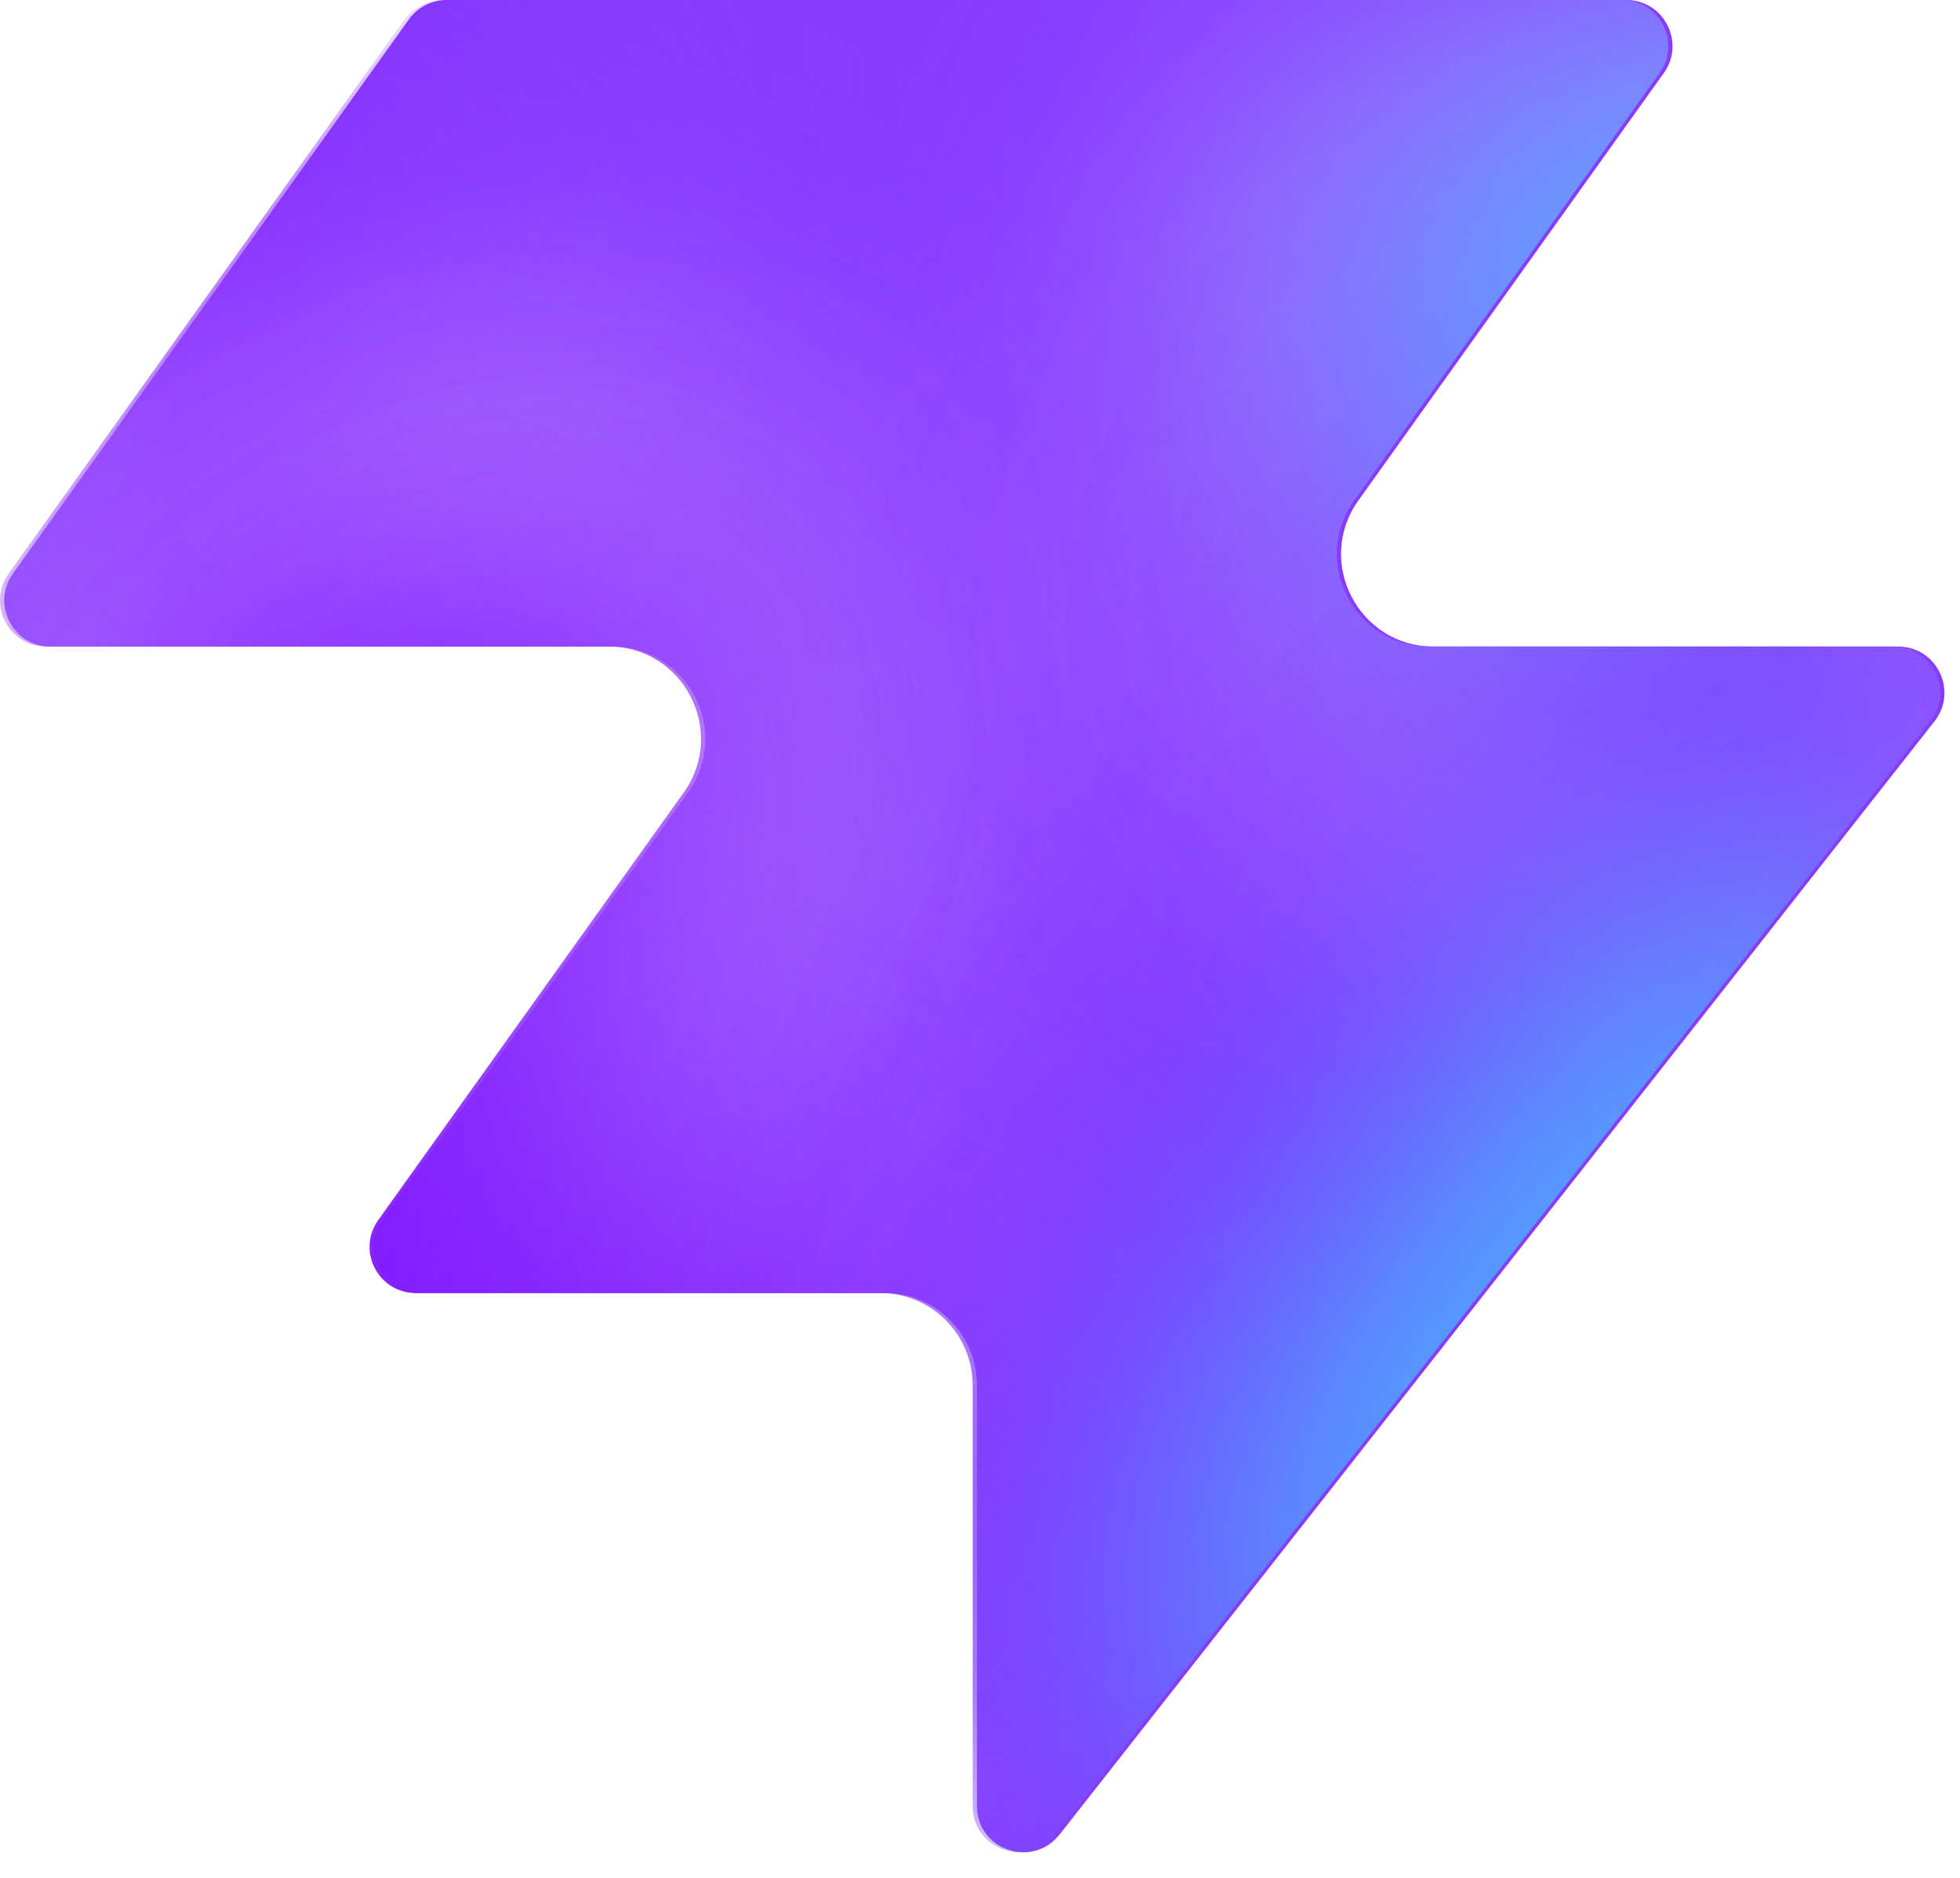
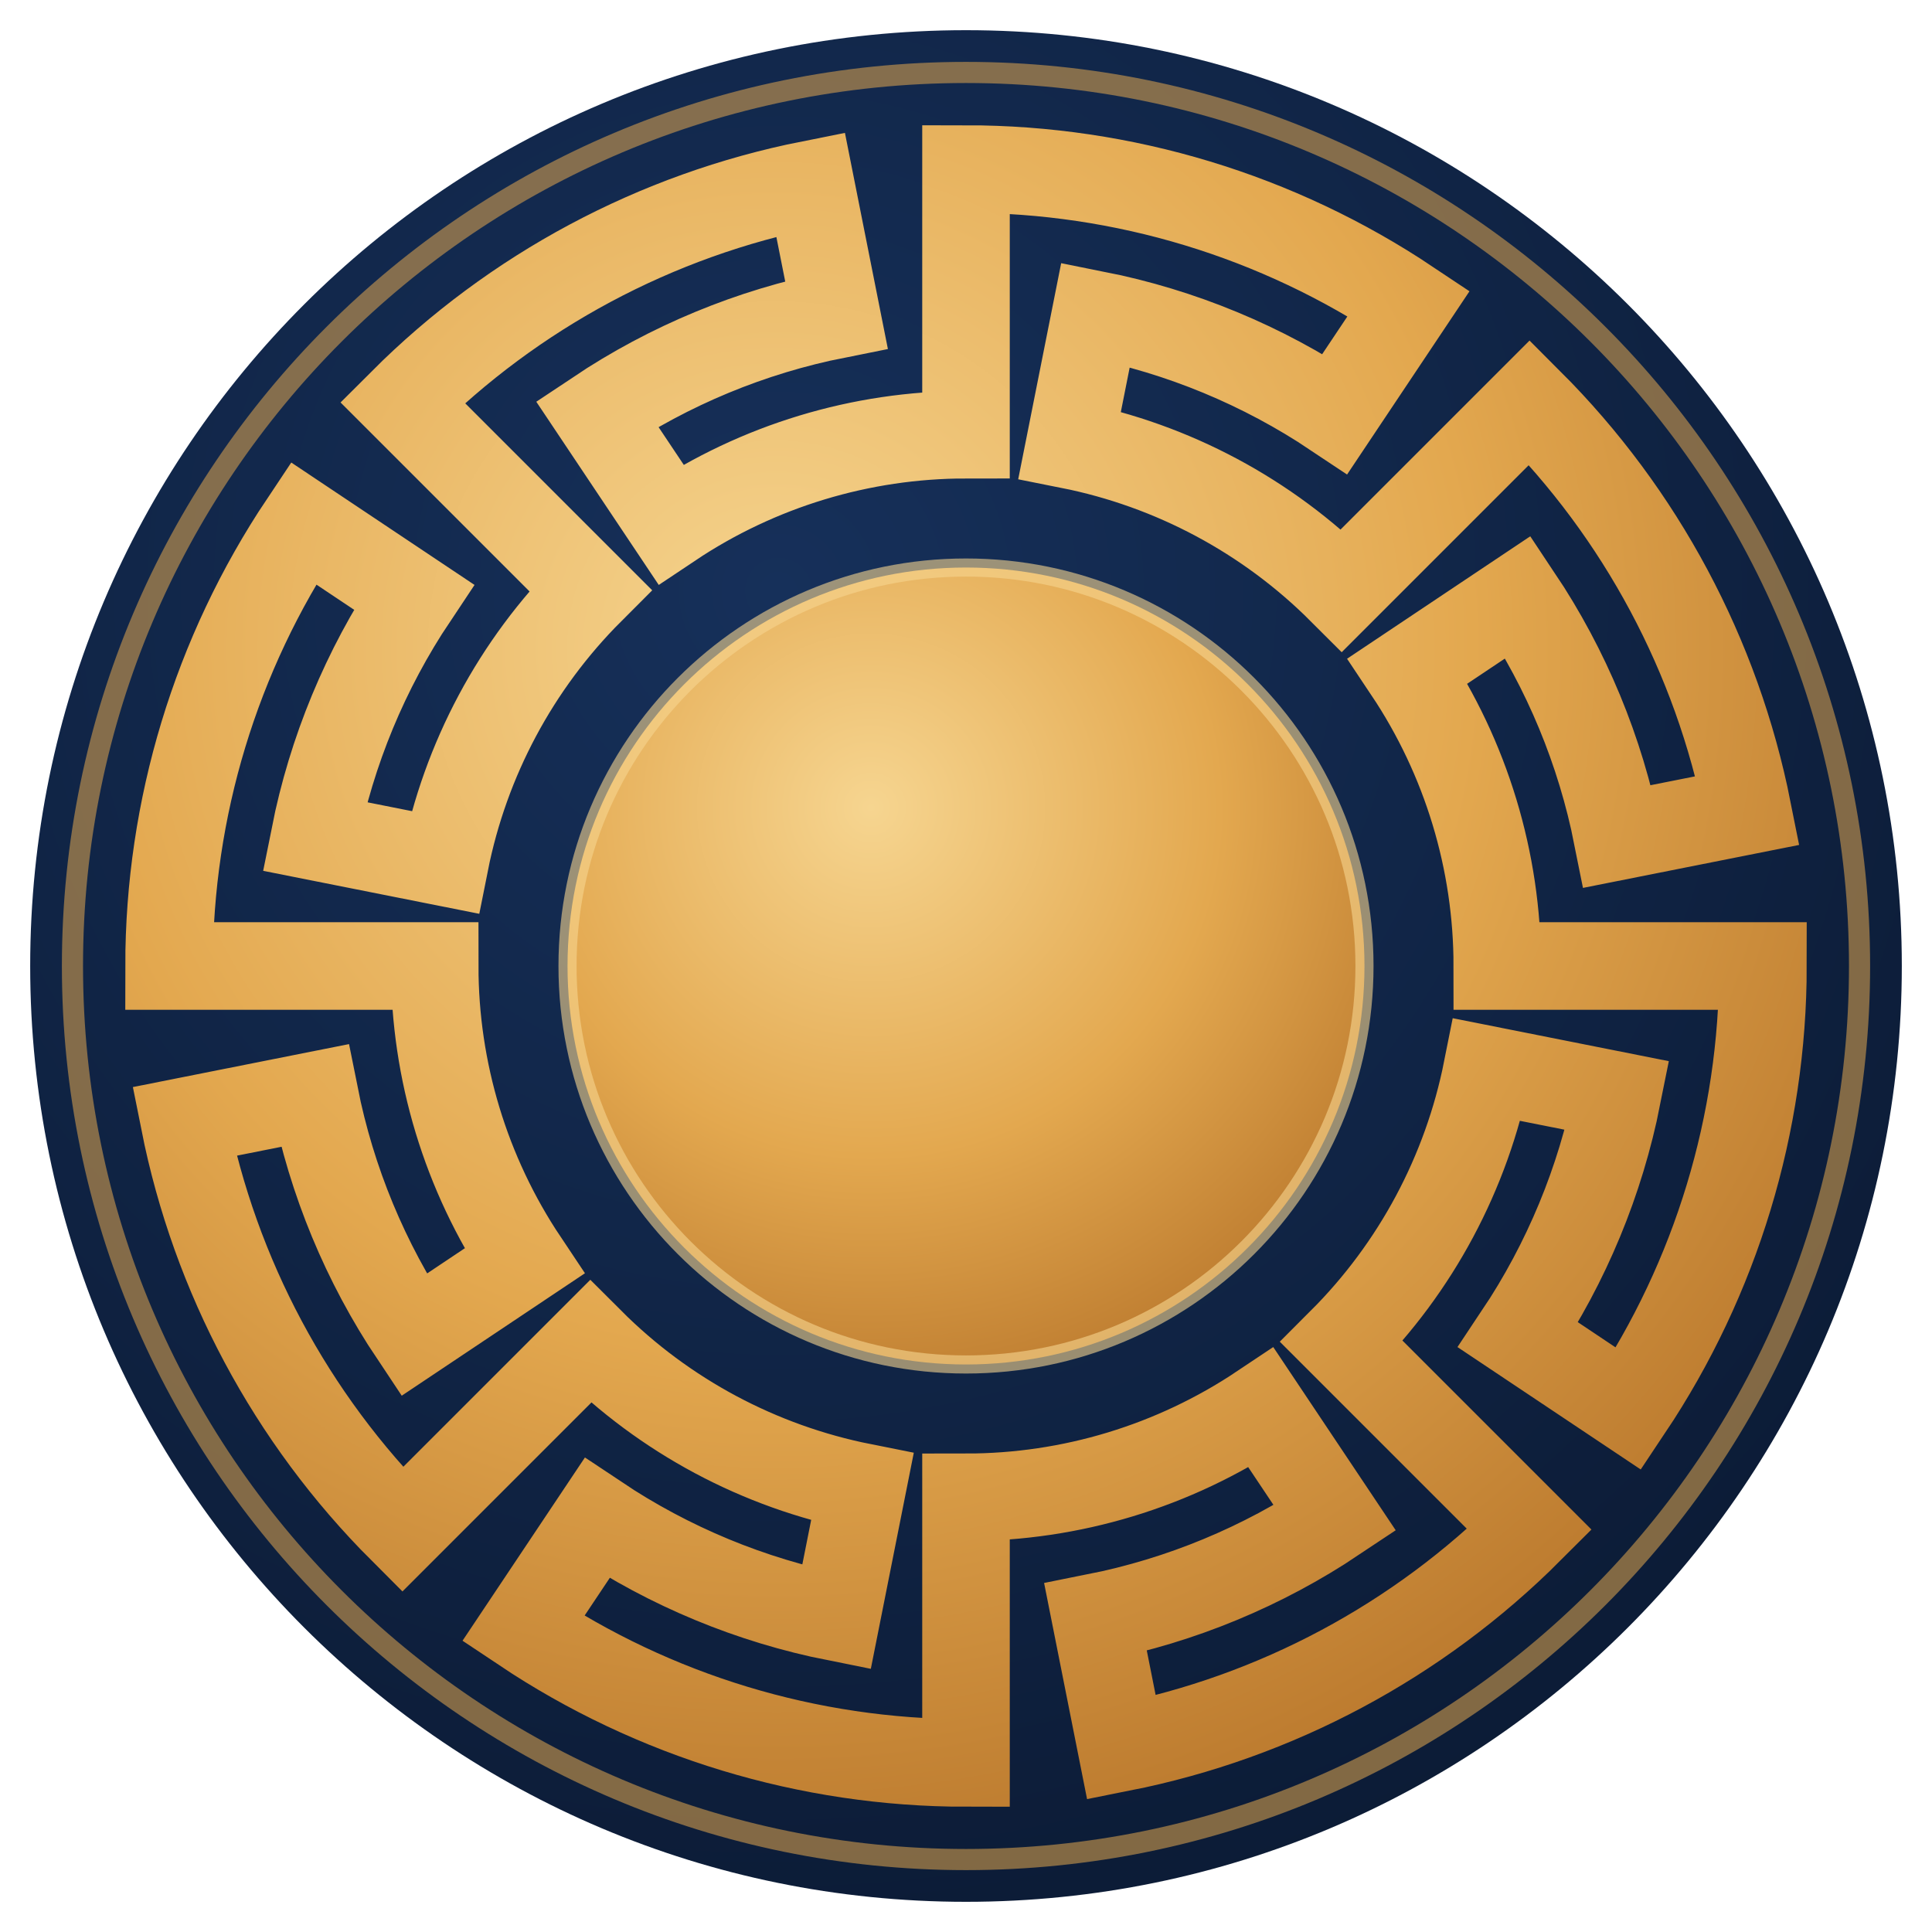
- <svg xmlns="http://www.w3.org/2000/svg" width="48" height="46" fill="none" viewBox="0 0 48 46">
-   <path fill="#863bff" d="M25.946 44.938c-.664.845-2.021.375-2.021-.698V33.937a2.26 2.26 0 0 0-2.262-2.262H10.287c-.92 0-1.456-1.04-.92-1.788l7.48-10.471c1.07-1.497 0-3.578-1.842-3.578H1.237c-.92 0-1.456-1.04-.92-1.788L10.013.474c.214-.297.556-.474.92-.474h28.894c.92 0 1.456 1.04.92 1.788l-7.48 10.471c-1.07 1.498 0 3.579 1.842 3.579h11.377c.943 0 1.473 1.088.89 1.83L25.947 44.94z" style="fill:#863bff;fill:color(display-p3 .525 .23 1);fill-opacity:1" />
-   <mask id="a" width="48" height="46" x="0" y="0" maskUnits="userSpaceOnUse" style="mask-type:alpha">
-     <path fill="#000" d="M25.842 44.938c-.664.844-2.021.375-2.021-.698V33.937a2.26 2.26 0 0 0-2.262-2.262H10.183c-.92 0-1.456-1.04-.92-1.788l7.48-10.471c1.07-1.498 0-3.579-1.842-3.579H1.133c-.92 0-1.456-1.04-.92-1.787L9.91.473c.214-.297.556-.474.92-.474h28.894c.92 0 1.456 1.04.92 1.788l-7.48 10.471c-1.07 1.498 0 3.578 1.842 3.578h11.377c.943 0 1.473 1.088.89 1.832L25.843 44.94z" style="fill:#000;fill-opacity:1" />
-   </mask>
-   <g mask="url(#a)">
-     <g filter="url(#b)">
-       <ellipse cx="5.508" cy="14.704" fill="#ede6ff" rx="5.508" ry="14.704" style="fill:#ede6ff;fill:color(display-p3 .927 .903 1);fill-opacity:1" transform="matrix(.00324 1 1 -.00324 -4.47 31.516)" />
-     </g>
-     <g filter="url(#c)">
-       <ellipse cx="10.399" cy="29.851" fill="#ede6ff" rx="10.399" ry="29.851" style="fill:#ede6ff;fill:color(display-p3 .927 .903 1);fill-opacity:1" transform="matrix(.00324 1 1 -.00324 -39.328 7.883)" />
-     </g>
-     <g filter="url(#d)">
-       <ellipse cx="5.508" cy="30.487" fill="#7e14ff" rx="5.508" ry="30.487" style="fill:#7e14ff;fill:color(display-p3 .492 .077 1);fill-opacity:1" transform="rotate(89.814 -25.913 -14.639)scale(1 -1)" />
-     </g>
-     <g filter="url(#e)">
-       <ellipse cx="5.508" cy="30.599" fill="#7e14ff" rx="5.508" ry="30.599" style="fill:#7e14ff;fill:color(display-p3 .492 .077 1);fill-opacity:1" transform="rotate(89.814 -32.644 -3.334)scale(1 -1)" />
-     </g>
-     <g filter="url(#f)">
-       <ellipse cx="5.508" cy="30.599" fill="#7e14ff" rx="5.508" ry="30.599" style="fill:#7e14ff;fill:color(display-p3 .492 .077 1);fill-opacity:1" transform="matrix(.00324 1 1 -.00324 -34.34 30.47)" />
-     </g>
-     <g filter="url(#g)">
-       <ellipse cx="14.072" cy="22.078" fill="#ede6ff" rx="14.072" ry="22.078" style="fill:#ede6ff;fill:color(display-p3 .927 .903 1);fill-opacity:1" transform="rotate(93.35 24.506 48.493)scale(-1 1)" />
-     </g>
-     <g filter="url(#h)">
-       <ellipse cx="3.47" cy="21.501" fill="#7e14ff" rx="3.47" ry="21.501" style="fill:#7e14ff;fill:color(display-p3 .492 .077 1);fill-opacity:1" transform="rotate(89.009 28.708 47.59)scale(-1 1)" />
-     </g>
-     <g filter="url(#i)">
-       <ellipse cx="3.47" cy="21.501" fill="#7e14ff" rx="3.47" ry="21.501" style="fill:#7e14ff;fill:color(display-p3 .492 .077 1);fill-opacity:1" transform="rotate(89.009 28.708 47.59)scale(-1 1)" />
-     </g>
-     <g filter="url(#j)">
-       <ellipse cx=".387" cy="8.972" fill="#7e14ff" rx="4.407" ry="29.108" style="fill:#7e14ff;fill:color(display-p3 .492 .077 1);fill-opacity:1" transform="rotate(39.51 .387 8.972)" />
-     </g>
-     <g filter="url(#k)">
-       <ellipse cx="47.523" cy="-6.092" fill="#7e14ff" rx="4.407" ry="29.108" style="fill:#7e14ff;fill:color(display-p3 .492 .077 1);fill-opacity:1" transform="rotate(37.892 47.523 -6.092)" />
-     </g>
-     <g filter="url(#l)">
-       <ellipse cx="41.412" cy="6.333" fill="#47bfff" rx="5.971" ry="9.665" style="fill:#47bfff;fill:color(display-p3 .28 .748 1);fill-opacity:1" transform="rotate(37.892 41.412 6.333)" />
-     </g>
-     <g filter="url(#m)">
-       <ellipse cx="-1.879" cy="38.332" fill="#7e14ff" rx="4.407" ry="29.108" style="fill:#7e14ff;fill:color(display-p3 .492 .077 1);fill-opacity:1" transform="rotate(37.892 -1.88 38.332)" />
-     </g>
-     <g filter="url(#n)">
-       <ellipse cx="-1.879" cy="38.332" fill="#7e14ff" rx="4.407" ry="29.108" style="fill:#7e14ff;fill:color(display-p3 .492 .077 1);fill-opacity:1" transform="rotate(37.892 -1.88 38.332)" />
-     </g>
-     <g filter="url(#o)">
-       <ellipse cx="35.651" cy="29.907" fill="#7e14ff" rx="4.407" ry="29.108" style="fill:#7e14ff;fill:color(display-p3 .492 .077 1);fill-opacity:1" transform="rotate(37.892 35.651 29.907)" />
-     </g>
-     <g filter="url(#p)">
-       <ellipse cx="38.418" cy="32.4" fill="#47bfff" rx="5.971" ry="15.297" style="fill:#47bfff;fill:color(display-p3 .28 .748 1);fill-opacity:1" transform="rotate(37.892 38.418 32.4)" />
-     </g>
-   </g>
+ <svg xmlns="http://www.w3.org/2000/svg" viewBox="0 0 64 64">
  <defs>
-     <filter id="b" width="60.045" height="41.654" x="-19.77" y="16.149" color-interpolation-filters="sRGB" filterUnits="userSpaceOnUse">
-       <feFlood flood-opacity="0" result="BackgroundImageFix" />
-       <feBlend in="SourceGraphic" in2="BackgroundImageFix" result="shape" />
-       <feGaussianBlur result="effect1_foregroundBlur_2002_17158" stdDeviation="7.659" />
-     </filter>
-     <filter id="c" width="90.34" height="51.437" x="-54.613" y="-7.533" color-interpolation-filters="sRGB" filterUnits="userSpaceOnUse">
-       <feFlood flood-opacity="0" result="BackgroundImageFix" />
-       <feBlend in="SourceGraphic" in2="BackgroundImageFix" result="shape" />
-       <feGaussianBlur result="effect1_foregroundBlur_2002_17158" stdDeviation="7.659" />
-     </filter>
-     <filter id="d" width="79.355" height="29.4" x="-49.64" y="2.03" color-interpolation-filters="sRGB" filterUnits="userSpaceOnUse">
-       <feFlood flood-opacity="0" result="BackgroundImageFix" />
-       <feBlend in="SourceGraphic" in2="BackgroundImageFix" result="shape" />
-       <feGaussianBlur result="effect1_foregroundBlur_2002_17158" stdDeviation="4.596" />
-     </filter>
-     <filter id="e" width="79.579" height="29.4" x="-45.045" y="20.029" color-interpolation-filters="sRGB" filterUnits="userSpaceOnUse">
-       <feFlood flood-opacity="0" result="BackgroundImageFix" />
-       <feBlend in="SourceGraphic" in2="BackgroundImageFix" result="shape" />
-       <feGaussianBlur result="effect1_foregroundBlur_2002_17158" stdDeviation="4.596" />
-     </filter>
-     <filter id="f" width="79.579" height="29.4" x="-43.513" y="21.178" color-interpolation-filters="sRGB" filterUnits="userSpaceOnUse">
-       <feFlood flood-opacity="0" result="BackgroundImageFix" />
-       <feBlend in="SourceGraphic" in2="BackgroundImageFix" result="shape" />
-       <feGaussianBlur result="effect1_foregroundBlur_2002_17158" stdDeviation="4.596" />
-     </filter>
-     <filter id="g" width="74.749" height="58.852" x="15.756" y="-17.901" color-interpolation-filters="sRGB" filterUnits="userSpaceOnUse">
-       <feFlood flood-opacity="0" result="BackgroundImageFix" />
-       <feBlend in="SourceGraphic" in2="BackgroundImageFix" result="shape" />
-       <feGaussianBlur result="effect1_foregroundBlur_2002_17158" stdDeviation="7.659" />
-     </filter>
-     <filter id="h" width="61.377" height="25.362" x="23.548" y="2.284" color-interpolation-filters="sRGB" filterUnits="userSpaceOnUse">
-       <feFlood flood-opacity="0" result="BackgroundImageFix" />
-       <feBlend in="SourceGraphic" in2="BackgroundImageFix" result="shape" />
-       <feGaussianBlur result="effect1_foregroundBlur_2002_17158" stdDeviation="4.596" />
-     </filter>
-     <filter id="i" width="61.377" height="25.362" x="23.548" y="2.284" color-interpolation-filters="sRGB" filterUnits="userSpaceOnUse">
-       <feFlood flood-opacity="0" result="BackgroundImageFix" />
-       <feBlend in="SourceGraphic" in2="BackgroundImageFix" result="shape" />
-       <feGaussianBlur result="effect1_foregroundBlur_2002_17158" stdDeviation="4.596" />
-     </filter>
-     <filter id="j" width="56.045" height="63.649" x="-27.636" y="-22.853" color-interpolation-filters="sRGB" filterUnits="userSpaceOnUse">
-       <feFlood flood-opacity="0" result="BackgroundImageFix" />
-       <feBlend in="SourceGraphic" in2="BackgroundImageFix" result="shape" />
-       <feGaussianBlur result="effect1_foregroundBlur_2002_17158" stdDeviation="4.596" />
-     </filter>
-     <filter id="k" width="54.814" height="64.646" x="20.116" y="-38.415" color-interpolation-filters="sRGB" filterUnits="userSpaceOnUse">
-       <feFlood flood-opacity="0" result="BackgroundImageFix" />
-       <feBlend in="SourceGraphic" in2="BackgroundImageFix" result="shape" />
-       <feGaussianBlur result="effect1_foregroundBlur_2002_17158" stdDeviation="4.596" />
-     </filter>
-     <filter id="l" width="33.541" height="35.313" x="24.641" y="-11.323" color-interpolation-filters="sRGB" filterUnits="userSpaceOnUse">
-       <feFlood flood-opacity="0" result="BackgroundImageFix" />
-       <feBlend in="SourceGraphic" in2="BackgroundImageFix" result="shape" />
-       <feGaussianBlur result="effect1_foregroundBlur_2002_17158" stdDeviation="4.596" />
-     </filter>
-     <filter id="m" width="54.814" height="64.646" x="-29.286" y="6.009" color-interpolation-filters="sRGB" filterUnits="userSpaceOnUse">
-       <feFlood flood-opacity="0" result="BackgroundImageFix" />
-       <feBlend in="SourceGraphic" in2="BackgroundImageFix" result="shape" />
-       <feGaussianBlur result="effect1_foregroundBlur_2002_17158" stdDeviation="4.596" />
-     </filter>
-     <filter id="n" width="54.814" height="64.646" x="-29.286" y="6.009" color-interpolation-filters="sRGB" filterUnits="userSpaceOnUse">
-       <feFlood flood-opacity="0" result="BackgroundImageFix" />
-       <feBlend in="SourceGraphic" in2="BackgroundImageFix" result="shape" />
-       <feGaussianBlur result="effect1_foregroundBlur_2002_17158" stdDeviation="4.596" />
-     </filter>
-     <filter id="o" width="54.814" height="64.646" x="8.244" y="-2.416" color-interpolation-filters="sRGB" filterUnits="userSpaceOnUse">
-       <feFlood flood-opacity="0" result="BackgroundImageFix" />
-       <feBlend in="SourceGraphic" in2="BackgroundImageFix" result="shape" />
-       <feGaussianBlur result="effect1_foregroundBlur_2002_17158" stdDeviation="4.596" />
-     </filter>
-     <filter id="p" width="39.409" height="43.623" x="18.713" y="10.588" color-interpolation-filters="sRGB" filterUnits="userSpaceOnUse">
-       <feFlood flood-opacity="0" result="BackgroundImageFix" />
-       <feBlend in="SourceGraphic" in2="BackgroundImageFix" result="shape" />
-       <feGaussianBlur result="effect1_foregroundBlur_2002_17158" stdDeviation="4.596" />
-     </filter>
+     <radialGradient id="gold" cx="38%" cy="30%" r="80%">
+       <stop offset="0" stop-color="#f6d590" />
+       <stop offset="0.55" stop-color="#e3a84f" />
+       <stop offset="1" stop-color="#b9772c" />
+     </radialGradient>
+     <radialGradient id="navy" cx="40%" cy="30%" r="85%">
+       <stop offset="0" stop-color="#16305a" />
+       <stop offset="1" stop-color="#0a1830" />
+     </radialGradient>
  </defs>
+   <circle cx="32" cy="32" r="31" fill="url(#navy)" />
+   <circle cx="32" cy="32" r="29.6" fill="none" stroke="#e3a84f" stroke-width="0.7" opacity="0.55" />
+   <path d="M32.000 14.400 L32.000 5.600 A26.400 26.400 0 0 1 46.667 10.049 L44.223 13.708 A22.000 22.000 0 0 0 36.292 10.423 L35.434 14.738 A17.600 17.600 0 0 1 44.445 19.555 L50.668 13.332 A26.400 26.400 0 0 1 57.893 26.850 L53.577 27.708 A22.000 22.000 0 0 0 50.292 19.777 L46.634 22.222 A17.600 17.600 0 0 1 49.600 32.000 L58.400 32.000 A26.400 26.400 0 0 1 53.951 46.667 L50.292 44.223 A22.000 22.000 0 0 0 53.577 36.292 L49.262 35.434 A17.600 17.600 0 0 1 44.445 44.445 L50.668 50.668 A26.400 26.400 0 0 1 37.150 57.893 L36.292 53.577 A22.000 22.000 0 0 0 44.223 50.292 L41.778 46.634 A17.600 17.600 0 0 1 32.000 49.600 L32.000 58.400 A26.400 26.400 0 0 1 17.333 53.951 L19.777 50.292 A22.000 22.000 0 0 0 27.708 53.577 L28.566 49.262 A17.600 17.600 0 0 1 19.555 44.445 L13.332 50.668 A26.400 26.400 0 0 1 6.107 37.150 L10.423 36.292 A22.000 22.000 0 0 0 13.708 44.223 L17.366 41.778 A17.600 17.600 0 0 1 14.400 32.000 L5.600 32.000 A26.400 26.400 0 0 1 10.049 17.333 L13.708 19.777 A22.000 22.000 0 0 0 10.423 27.708 L14.738 28.566 A17.600 17.600 0 0 1 19.555 19.555 L13.332 13.332 A26.400 26.400 0 0 1 26.850 6.107 L27.708 10.423 A22.000 22.000 0 0 0 19.777 13.708 L22.222 17.366 A17.600 17.600 0 0 1 32.000 14.400 Z" fill="none" stroke="url(#gold)" stroke-width="2.9" stroke-linejoin="miter" stroke-miterlimit="4" />
+   <circle cx="32" cy="32" r="13.2" fill="url(#gold)" />
+   <circle cx="32" cy="32" r="13.2" fill="none" stroke="#f6d590" stroke-width="0.6" opacity="0.6" />
</svg>
